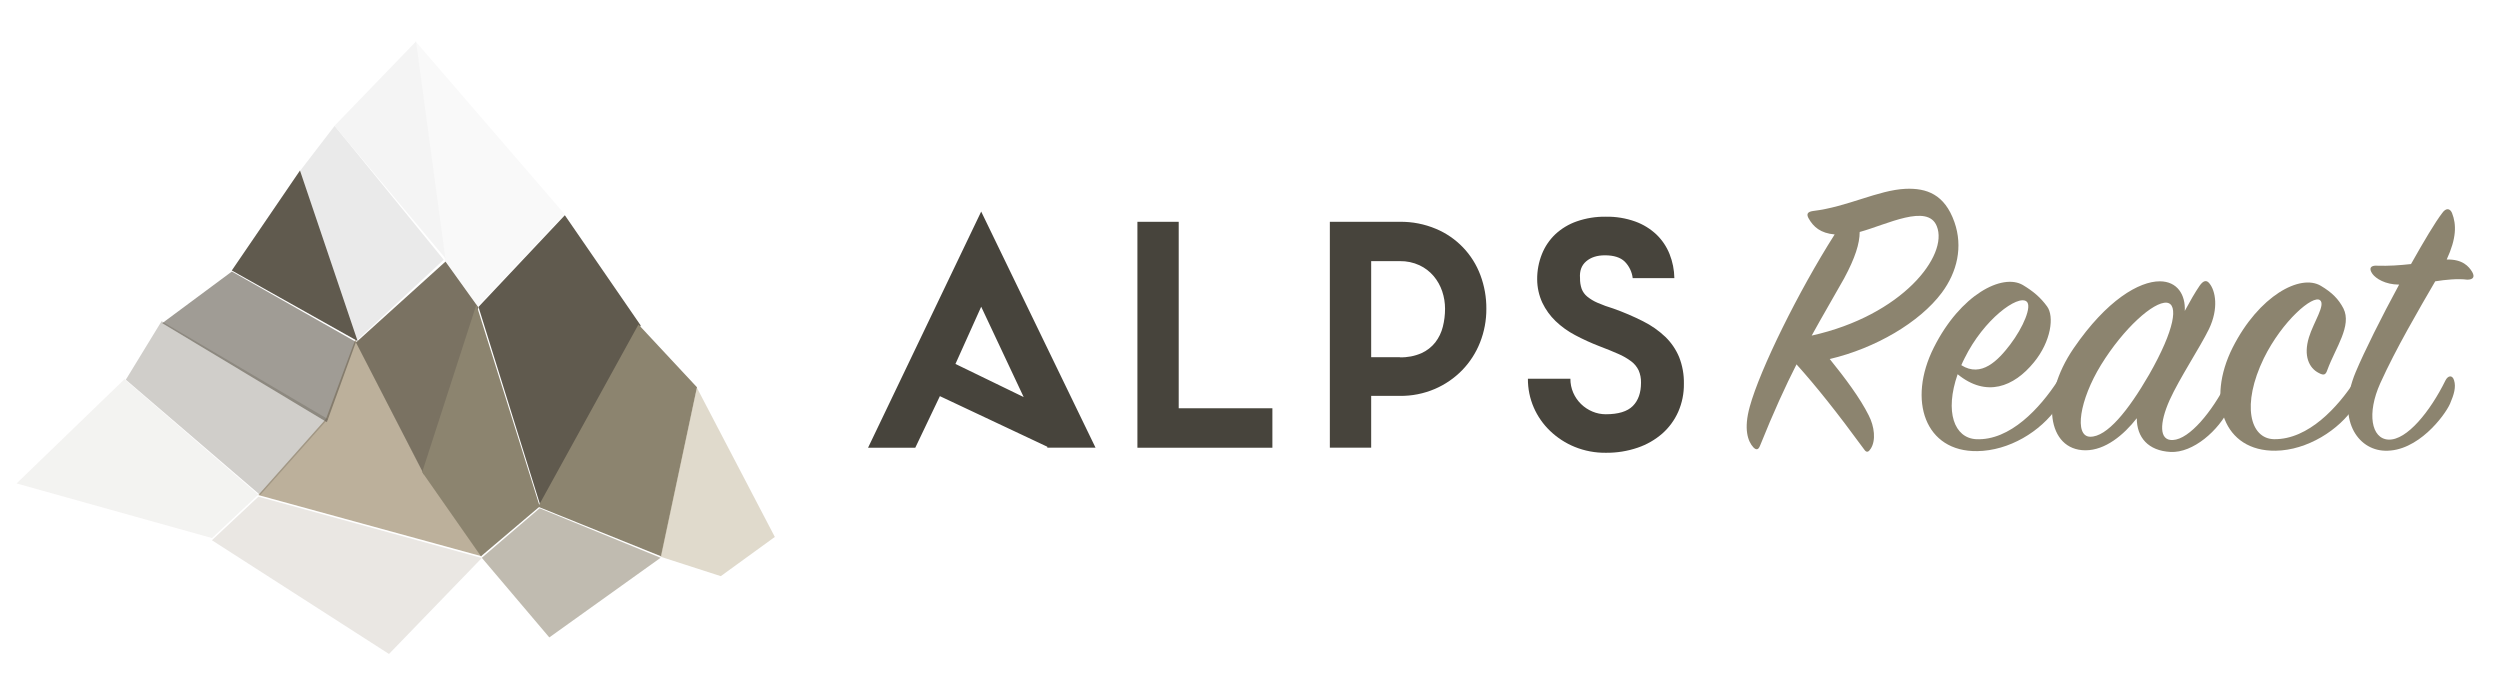
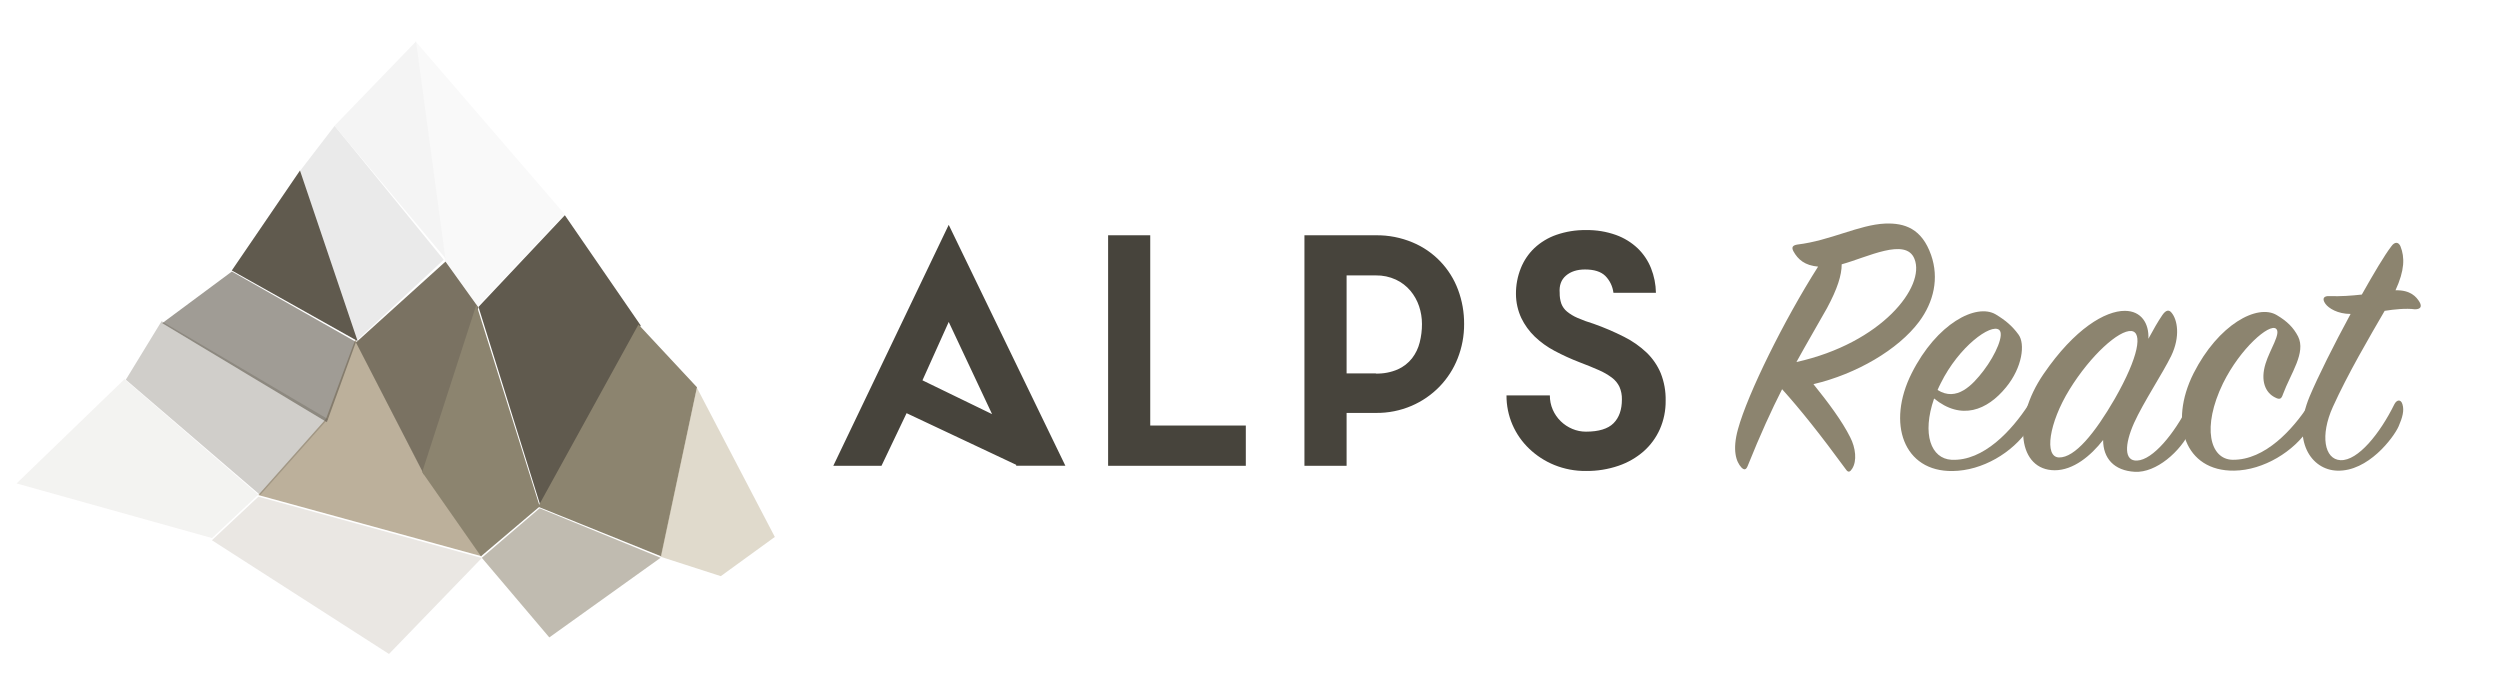
<svg xmlns="http://www.w3.org/2000/svg" width="1510" height="414" viewBox="0 0 1510 414">
  <g fill="none" fill-rule="evenodd">
    <g fill-rule="nonzero" transform="translate(10 25)">
      <path fill="#BCB09B" d="M186.879 228.032L204.626 180l41.06 80.146L281 311l-135-36.989z" />
      <path fill="#F9F9F9" d="M278.566 160l-19.845-27.839L241 0l90 104.312z" />
      <path fill="#605A4E" d="M377 171.6L316.911 282 279 160.383 331.165 105z" />
      <path fill="#EAEAEA" d="M205.109 181L171 78.528 192.133 51 258 131.886z" />
      <path fill="#605A4E" d="M130 138.382L171.189 78 206 181z" />
      <path fill="#605A4E" d="M88 170.198L130.04 139 205 181.546 187.437 230z" opacity=".6" />
      <path fill="#605A4E" d="M66 204.338L87.597 169 188 228.135 147.151 274z" opacity=".3" />
      <path fill="#898071" d="M0 267.004L65.215 204 146 273.755 118.052 300z" opacity=".1" />
      <path fill="#705E45" d="M118 301.309L146.079 275 281 312.036 224.959 370z" opacity=".15" />
      <path fill="#8C846F" d="M321.784 360L281 311.896 315.91 282 389 311.896z" opacity=".55" />
      <path fill="#7A7262" d="M205 181.854L259.074 133 279 160.766 246.27 262z" />
      <path fill="#8C846F" d="M245 260.176L277.734 159 316 280.894 280.5 311z" />
      <path fill="#8C846F" d="M315 281.056L375.624 171 411 208.94 389.292 311z" />
      <path fill="#C1B59A" d="M389 311.27L410.825 209 458 299.309 425.348 323z" opacity=".5" />
      <path fill="#F4F4F4" d="M259 131l-67-79.963L241.297 0z" />
    </g>
-     <g transform="translate(524 114)">
-       <path fill="#47443C" fill-rule="nonzero" d="M68.64 13.785l69.049 142.59H108.58v-.548l-64.889-30.559-14.857 31.144H.31L68.64 13.785zm-15.55 92.037l41.216 20.007L68.64 71.264l-15.55 34.558zm191.434 26.771v23.832h-81.529V19.964h24.948v112.629zm129.232-60.058a54.386 54.386 0 0 1-3.8 20.281 50.725 50.725 0 0 1-10.76 16.73 51.345 51.345 0 0 1-16.54 11.374 52.264 52.264 0 0 1-21.135 4.199h-17.333v31.28h-24.96V19.965h42.293a54.369 54.369 0 0 1 21.778 4.248c12.442 5.19 22.182 15.346 26.891 28.042a56.833 56.833 0 0 1 3.566 20.281zm-52.235 29.288a30.638 30.638 0 0 0 13.012-2.492 22.416 22.416 0 0 0 8.407-6.552 25.517 25.517 0 0 0 4.519-9.368 43.632 43.632 0 0 0 1.35-10.913 32.823 32.823 0 0 0-1.721-10.552 28.239 28.239 0 0 0-5.15-9.181 25.175 25.175 0 0 0-8.58-6.553 27.219 27.219 0 0 0-11.837-2.491h-17.333v58.015h17.333v.087zm128.886-29.475a152.387 152.387 0 0 1 18.076 7.736 55.339 55.339 0 0 1 13.371 9.368 36.546 36.546 0 0 1 8.32 12.184 41.762 41.762 0 0 1 2.897 16.195 40.816 40.816 0 0 1-3.43 16.917 38.331 38.331 0 0 1-9.582 13.093 44.417 44.417 0 0 1-14.857 8.546 57.556 57.556 0 0 1-19.252 3.09 48.492 48.492 0 0 1-18.807-3.55 47.202 47.202 0 0 1-14.857-9.63 43.69 43.69 0 0 1-9.905-14.19 43.007 43.007 0 0 1-3.529-17.366h25.666a20.765 20.765 0 0 0 1.721 8.46 21.468 21.468 0 0 0 4.705 6.826 21.915 21.915 0 0 0 6.871 4.547 20.517 20.517 0 0 0 8.048 1.632c7.594 0 13.045-1.661 16.355-4.983 3.31-3.322 4.96-8.019 4.952-14.09a17.54 17.54 0 0 0-1.448-7.474 14.853 14.853 0 0 0-4.52-5.457 38.505 38.505 0 0 0-7.774-4.46c-3.137-1.395-6.934-2.94-11.39-4.634a132.6 132.6 0 0 1-14.734-6.727 52.168 52.168 0 0 1-11.75-8.459 38.485 38.485 0 0 1-7.948-11 34.048 34.048 0 0 1-3.157-14.189 40.294 40.294 0 0 1 2.884-15.298 33.795 33.795 0 0 1 8.048-11.91 36.702 36.702 0 0 1 13-7.823 51.204 51.204 0 0 1 17.531-2.815 50.158 50.158 0 0 1 17.804 2.915 36.931 36.931 0 0 1 12.84 7.91 33.76 33.76 0 0 1 7.861 11.736 41.206 41.206 0 0 1 2.897 14.55h-25.158a17.034 17.034 0 0 0-4.791-9.966c-2.592-2.55-6.6-3.825-12.022-3.825-4.697 0-8.46 1.213-11.292 3.638-2.83 2.425-4.069 5.822-3.714 10.19-.058 2.194.278 4.38.99 6.453a11.209 11.209 0 0 0 3.343 4.635 26.117 26.117 0 0 0 6.191 3.737 84.767 84.767 0 0 0 9.546 3.488z" />
-       <path fill="#8C846F" d="M561.094 106.077c-6.69 13.162-13.875 28.806-22.051 49.169-.991 2.483-2.23 2.732-3.964.993-3.469-3.725-5.946-11.174-2.23-24.584 6.194-22.598 29.483-69.78 51.286-104.049-8.424-.745-12.883-4.47-15.856-9.933-1.24-2.483-.496-3.725 2.725-4.221C591.816 10.969 610.398.787 626.997.042c12.636-.496 23.538 3.228 29.484 20.115 5.203 14.9 1.734 30.047-7.68 42.712-13.38 17.88-40.138 33.524-67.639 39.98 9.415 11.671 18.334 23.591 23.537 34.02 3.469 6.706 4.46 15.149 1.239 20.115-1.239 1.987-2.478 2.732-3.964.497-16.352-22.35-29.236-38.49-40.88-51.404zm38.154-79.96c0 6.953-2.725 15.644-9.414 28.06-6.69 11.92-12.884 22.35-19.573 34.518 54.754-12.168 82.751-48.424 75.566-66.055-5.45-13.906-30.226-.993-46.579 3.476zm196.36 47.678c3.22-5.96 6.193-11.175 8.919-15.148 2.23-3.228 4.211-3.725 5.946-1.49 3.716 4.47 5.698 15.148-.248 27.564-5.45 11.175-17.839 29.8-23.785 42.96-6.194 13.907-6.442 24.585 1.982 24.088 10.158-.496 23.785-17.382 32.457-34.517 1.238-2.235 2.973-2.483 3.964-.248.99 2.235.99 8.443-2.23 15.396-6.442 13.658-22.05 27.316-35.677 26.57-13.38-.744-20.317-8.69-20.317-20.362-7.928 10.181-19.077 19.37-30.97 19.37-23.041 0-27.748-31.538-7.184-61.585 20.068-29.303 39.641-40.477 52.029-40.477 10.654 0 15.609 8.194 15.113 17.879zm-21.556 38.49c15.609-27.315 17.839-42.712 10.654-43.457-7.928-.744-26.015 15.397-39.642 37.498-13.13 21.356-16.352 43.208-6.69 43.457 10.16.248 23.043-15.645 35.678-37.497z" />
-       <path fill="#8C846F" d="M877.806 58.647c6.69 3.973 10.654 7.947 13.627 13.658 5.203 10.43-4.707 23.591-9.663 37-.99 2.98-1.982 3.726-5.203 1.987-5.946-2.98-9.414-10.43-5.946-21.604 2.726-8.94 10.158-19.618 6.69-22.35-4.212-3.476-22.794 12.417-33.943 35.014-13.627 28.061-8.424 48.672 6.194 48.92 20.811.25 38.65-19.617 48.808-35.262 1.239-1.986 3.469-2.235 4.46.249.743 1.986-.248 8.195-4.46 14.9-9.415 14.65-28.988 26.819-47.817 27.067-31.466.497-42.12-30.296-26.015-62.33 15.857-31.29 40.88-44.699 53.268-37.249z" />
-       <path fill="#8C846F" d="M925.071 57.902c-8.424 0-14.122-3.725-16.104-6.456-2.478-3.477-.991-5.215 2.725-4.967 6.937.248 13.875-.248 20.564-.993 7.68-13.658 14.618-25.33 18.83-30.793 2.23-3.228 4.707-2.98 5.946 0 2.725 6.954 2.725 15.148-3.22 28.061 9.662-.248 13.378 4.222 15.36 7.45 1.735 2.98.744 4.718-2.973 4.718-5.45-.745-13.131 0-19.325.994-9.663 16.637-23.785 40.725-33.2 61.584-8.176 18.128-5.45 33.524 4.955 34.021 11.15.497 25.272-17.134 34.439-35.759 1.486-2.98 4.212-3.476 5.203 0 1.239 3.973 0 8.443-2.478 14.155-3.22 7.201-19.573 29.054-39.393 28.309-16.352-.497-29.484-18.873-17.591-47.43 5.203-12.417 15.609-33.276 26.262-52.894zm-266.665 54.135c-7.928 22.846-1.982 38.49 11.149 39.236 20.564.993 38.65-18.873 49.304-35.263 1.239-1.986 3.22-1.986 4.212.249.99 1.986.248 8.94-4.212 15.396-10.406 15.148-29.483 26.57-48.56 26.82-31.466.496-42.368-30.545-26.263-62.579 16.104-32.034 41.376-44.947 53.763-37.746 6.194 3.725 10.654 7.45 14.618 12.913 4.46 5.96 2.478 21.108-7.928 33.773-12.14 14.9-28.74 21.356-46.083 7.201zm2.23-5.463c12.14 7.698 22.298-2.98 29.483-12.416 7.928-10.43 13.379-23.343 9.91-26.074-5.203-4.222-25.767 10.678-37.411 34.268-.744 1.49-1.487 2.98-1.982 4.222z" />
+     <path fill="#47443C" fill-rule="nonzero" d="M573.03 135.8l70.446 145.5h-29.697v-.558l-66.202-31.183-15.158 31.78h-29.103l69.713-145.538zm-15.867 93.917l42.05 20.415-26.183-55.679-15.866 35.263zm195.311 27.317v24.318h-83.179V142.106h25.452v114.928zm131.848-61.284a55.504 55.504 0 0 1-3.878 20.695 51.76 51.76 0 0 1-10.977 17.072 52.385 52.385 0 0 1-16.875 11.606 53.315 53.315 0 0 1-21.563 4.284h-17.684v31.92H787.88V142.105h43.15a55.461 55.461 0 0 1 22.218 4.335c12.694 5.295 22.631 15.659 27.436 28.614a58.001 58.001 0 0 1 3.638 20.695zm-53.292 29.886a31.254 31.254 0 0 0 13.276-2.543 22.87 22.87 0 0 0 8.577-6.686 26.04 26.04 0 0 0 4.61-9.56 44.53 44.53 0 0 0 1.377-11.135c.007-3.662-.586-7.3-1.755-10.767a28.816 28.816 0 0 0-5.255-9.369 25.685 25.685 0 0 0-8.754-6.686 27.766 27.766 0 0 0-12.076-2.543h-17.684v59.2h17.684v.089zm131.495-30.077a155.442 155.442 0 0 1 18.442 7.894 56.459 56.459 0 0 1 13.642 9.56 37.292 37.292 0 0 1 8.489 12.432 42.62 42.62 0 0 1 2.956 16.525 41.654 41.654 0 0 1-3.5 17.263 39.113 39.113 0 0 1-9.776 13.36 45.314 45.314 0 0 1-15.158 8.72 58.713 58.713 0 0 1-19.642 3.153 49.467 49.467 0 0 1-19.188-3.623 48.156 48.156 0 0 1-15.157-9.826 44.582 44.582 0 0 1-10.106-14.479 43.891 43.891 0 0 1-3.6-17.72h26.186a21.18 21.18 0 0 0 1.755 8.631 21.906 21.906 0 0 0 4.8 6.966 22.359 22.359 0 0 0 7.01 4.64 20.93 20.93 0 0 0 8.211 1.665c7.748 0 13.31-1.695 16.687-5.084 3.377-3.39 5.06-8.183 5.052-14.378a17.895 17.895 0 0 0-1.478-7.627 15.156 15.156 0 0 0-4.61-5.567 39.283 39.283 0 0 0-7.933-4.551c-3.2-1.424-7.073-3-11.62-4.73a135.273 135.273 0 0 1-15.032-6.864 53.225 53.225 0 0 1-11.988-8.63 39.27 39.27 0 0 1-8.11-11.225 34.747 34.747 0 0 1-3.22-14.48 41.122 41.122 0 0 1 2.943-15.61 34.485 34.485 0 0 1 8.21-12.152 37.444 37.444 0 0 1 13.264-7.983 52.232 52.232 0 0 1 17.886-2.873 51.166 51.166 0 0 1 18.164 2.975 37.678 37.678 0 0 1 13.1 8.072 34.45 34.45 0 0 1 8.02 11.974 42.053 42.053 0 0 1 2.956 14.848h-25.667a17.383 17.383 0 0 0-4.889-10.17c-2.644-2.601-6.732-3.902-12.265-3.902-4.792 0-8.632 1.237-11.52 3.712-2.889 2.474-4.152 5.94-3.79 10.398a18.744 18.744 0 0 0 1.01 6.585 11.438 11.438 0 0 0 3.411 4.728 26.644 26.644 0 0 0 6.315 3.814 86.474 86.474 0 0 0 9.74 3.56z" />
+     <g fill="#8C846F" transform="translate(1048 135)">
+       <path d="M28.39 100.073c-6.31 12.416-13.089 27.175-20.802 46.385-.935 2.343-2.104 2.577-3.74.938-3.272-3.515-5.61-10.543-2.104-23.193 5.844-21.319 27.815-65.83 48.383-98.16-7.946-.702-12.154-4.216-14.959-9.37-1.168-2.343-.467-3.514 2.572-3.983C57.373 10.348 74.903.743 90.564.04c11.92-.469 22.204 3.045 27.814 18.976 4.909 14.056 1.636 28.346-7.246 40.294-12.621 16.867-37.865 31.626-63.81 37.718 8.883 11.01 17.297 22.255 22.205 32.094 3.273 6.326 4.208 14.29 1.17 18.976-1.17 1.874-2.338 2.577-3.74.469-15.427-21.084-27.581-36.312-38.567-48.494zm35.995-75.435c0 6.56-2.57 14.76-8.882 26.473-6.31 11.245-12.154 21.084-18.465 32.563 51.656-11.48 78.068-45.683 71.29-62.316-5.143-13.119-28.516-.937-43.943 3.28zm185.244 44.98c3.039-5.623 5.844-10.542 8.415-14.29 2.104-3.046 3.973-3.515 5.61-1.406 3.506 4.217 5.375 14.29-.234 26.004-5.142 10.542-16.83 28.112-22.439 40.528-5.843 13.12-6.077 23.193 1.87 22.725 9.583-.469 22.439-16.4 30.62-32.564 1.168-2.108 2.804-2.343 3.74-.234.934 2.108.934 7.965-2.104 14.525-6.078 12.884-20.803 25.77-33.658 25.066-12.622-.702-19.166-8.199-19.166-19.21-7.48 9.605-17.998 18.273-29.217 18.273-21.738 0-26.179-29.752-6.779-58.099 18.933-27.643 37.398-38.186 49.085-38.186 10.05 0 14.725 7.731 14.257 16.868zm-20.334 36.312c14.725-25.77 16.828-40.295 10.05-40.997-7.48-.703-24.542 14.524-37.397 35.374-12.388 20.147-15.427 40.763-6.311 40.998 9.583.234 21.737-14.76 33.658-35.375z" />
+       <path d="M327.176 55.327c6.31 3.749 10.05 7.497 12.855 12.885 4.909 9.84-4.44 22.256-9.116 34.907-.935 2.81-1.87 3.514-4.908 1.874-5.61-2.812-8.882-9.84-5.61-20.382 2.571-8.434 9.583-18.507 6.311-21.084-3.973-3.28-21.503 11.713-32.021 33.032-12.856 26.472-7.947 45.917 5.843 46.151 19.634.234 36.463-18.507 46.046-33.266 1.168-1.874 3.272-2.109 4.207.234.701 1.874-.234 7.731-4.207 14.056-8.882 13.822-27.347 25.301-45.111 25.536-29.684.468-39.735-28.581-24.542-58.802 14.959-29.518 38.566-42.169 50.253-35.14z" />
+       <path d="M371.765 54.625c-7.947 0-13.323-3.514-15.193-6.091-2.337-3.28-.934-4.92 2.572-4.686 6.544.235 13.089-.234 19.4-.937 7.245-12.885 13.79-23.895 17.763-29.05 2.104-3.045 4.441-2.81 5.61 0 2.571 6.56 2.571 14.291-3.039 26.473 9.116-.234 12.622 3.983 14.492 7.028 1.636 2.812.701 4.451-2.805 4.451-5.142-.702-12.388 0-18.231.937-9.116 15.697-22.439 38.42-31.32 58.1-7.714 17.101-5.143 31.626 4.674 32.094 10.518.469 23.841-16.164 32.49-33.734 1.402-2.812 3.973-3.28 4.908 0 1.168 3.748 0 7.965-2.338 13.353-3.038 6.794-18.465 27.41-37.163 26.707-15.427-.469-27.815-17.805-16.596-44.746 4.909-11.713 14.726-31.392 24.776-49.9zm-251.57 51.07c-7.48 21.553-1.87 36.312 10.517 37.015 19.4.937 36.463-17.804 46.513-33.266 1.17-1.874 3.039-1.874 3.974.234.935 1.874.234 8.434-3.974 14.525-9.816 14.29-27.814 25.067-45.812 25.301-29.684.468-39.968-28.815-24.775-59.036 15.192-30.22 39.033-42.403 50.72-35.61 5.843 3.515 10.05 7.029 13.79 12.183 4.208 5.622 2.338 19.913-7.48 31.86-11.452 14.057-27.112 20.148-43.474 6.794zm2.103-5.153c11.453 7.262 21.036-2.812 27.814-11.714 7.48-9.84 12.622-22.021 9.35-24.598-4.909-3.983-24.309 10.073-35.294 32.329-.702 1.406-1.403 2.811-1.87 3.983z" />
    </g>
  </g>
</svg>
